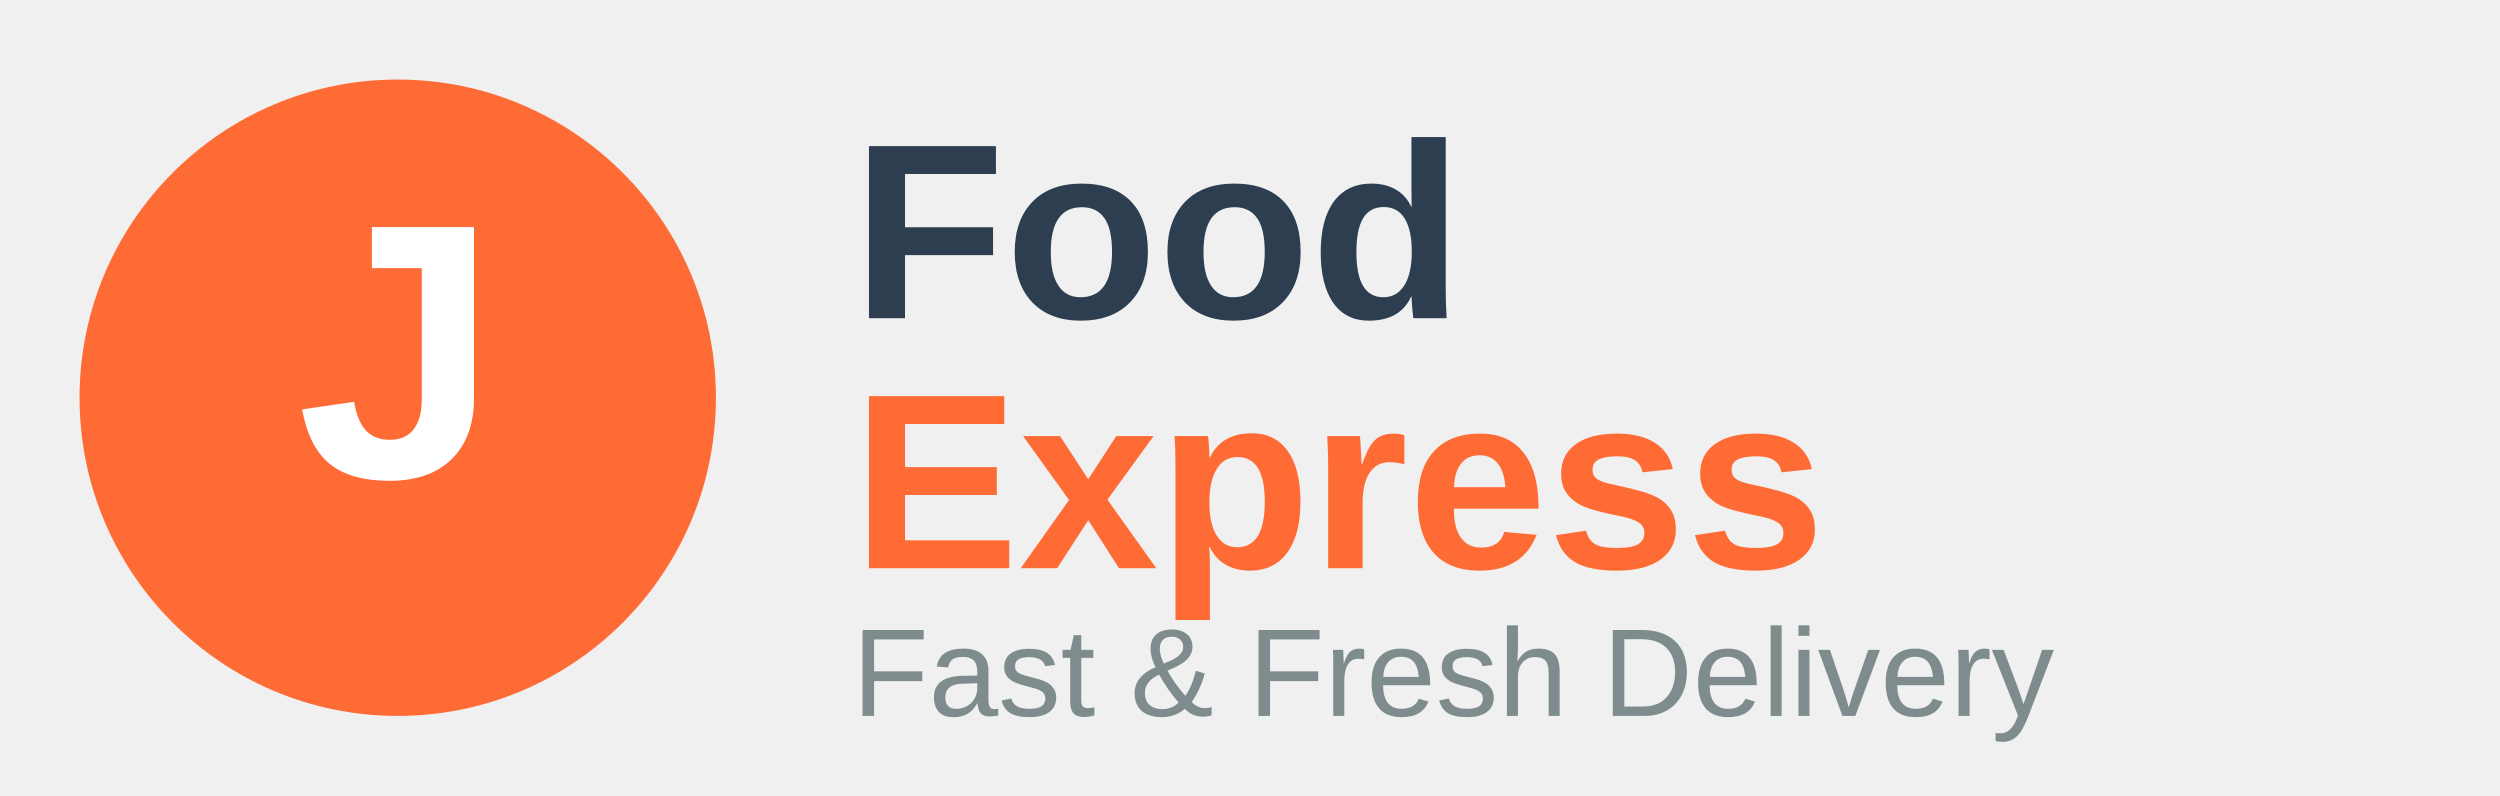
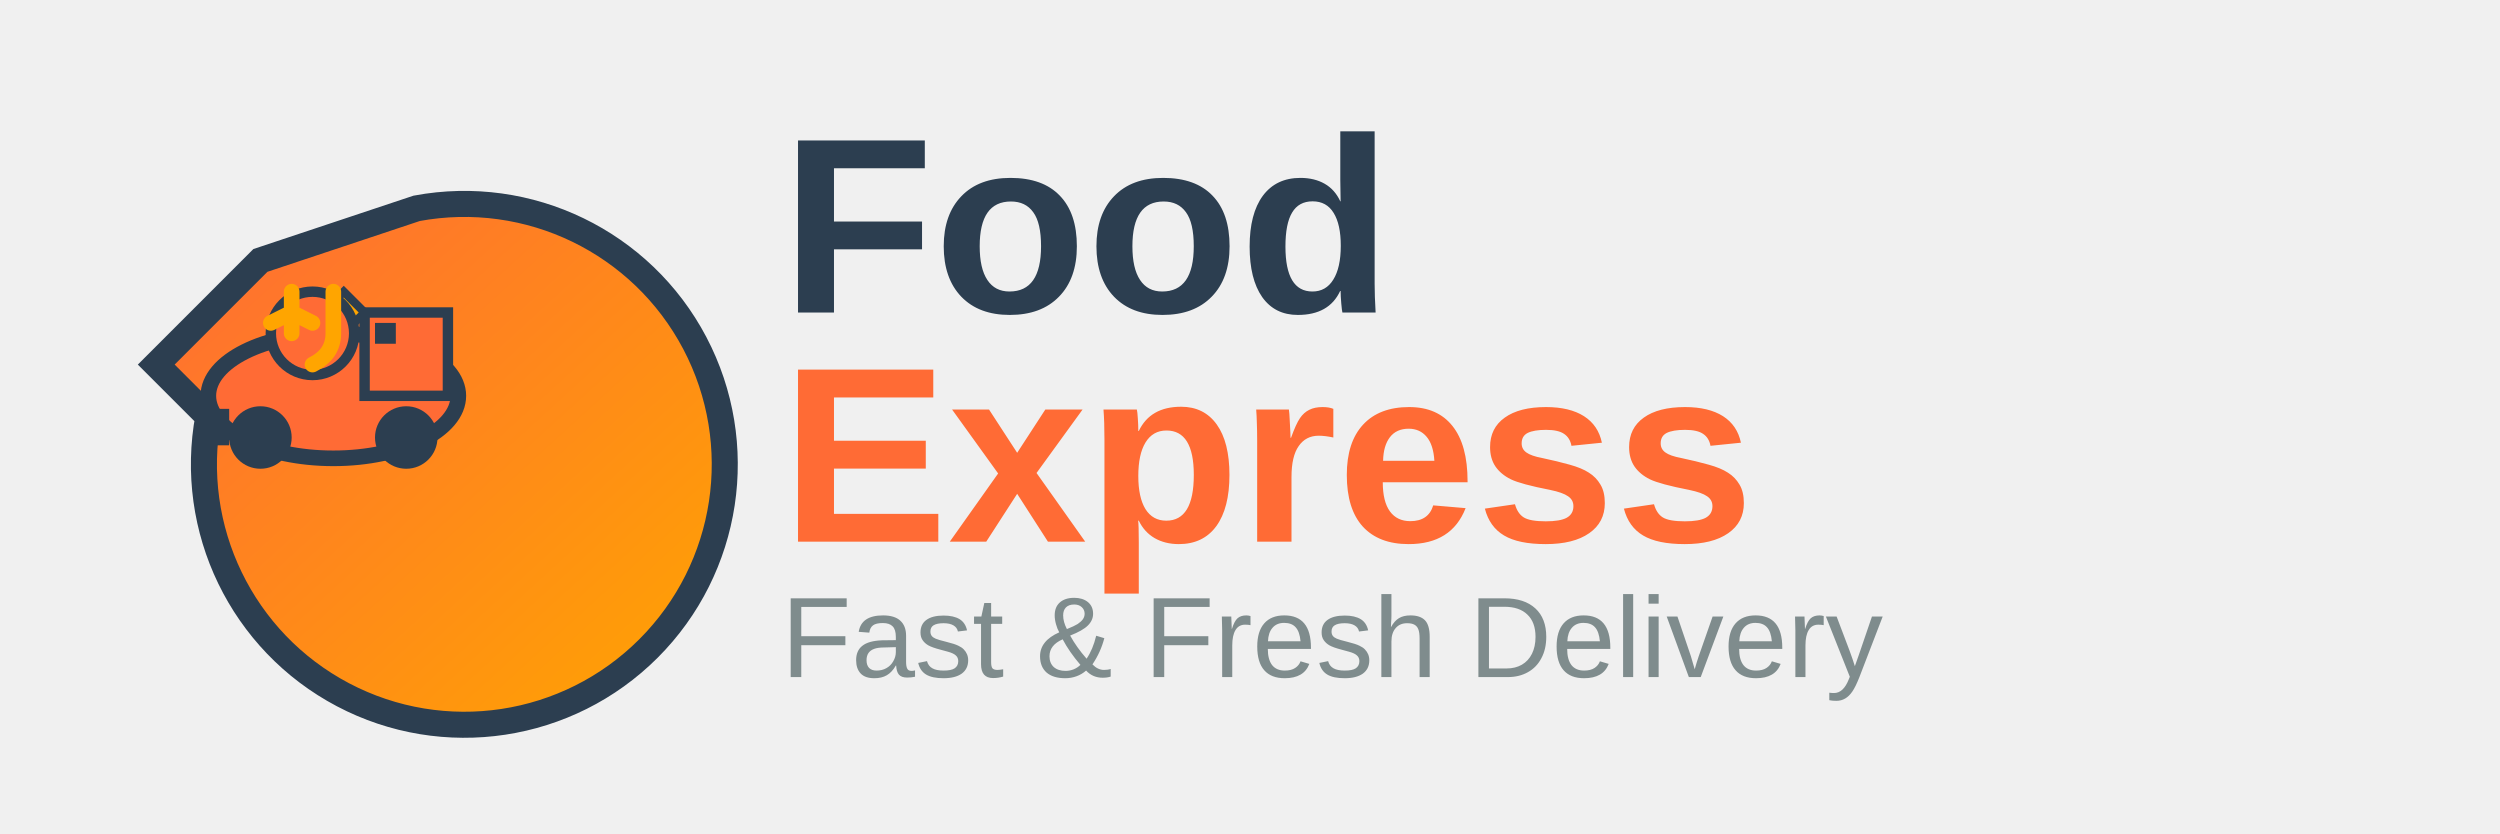
- <svg xmlns="http://www.w3.org/2000/svg" width="220" height="70" viewBox="0 0 220 70">
-   <circle cx="35" cy="35" r="28" fill="#FF6B35" />
-   <text x="35" y="42" font-family="Arial, sans-serif" font-size="32" font-weight="bold" fill="#FFFFFF" text-anchor="middle">J</text>
-   <text x="75" y="28" font-family="Arial, sans-serif" font-size="22" font-weight="bold" fill="#2C3E50">Food</text>
-   <text x="75" y="50" font-family="Arial, sans-serif" font-size="22" font-weight="bold" fill="#FF6B35">Express</text>
-   <text x="75" y="63" font-family="Arial, sans-serif" font-size="11" fill="#7F8C8D">Fast &amp; Fresh Delivery</text>
+ <svg xmlns="http://www.w3.org/2000/svg" width="240" height="80" viewBox="0 0 240 80">
+   <defs>
+     <linearGradient id="orangeGrad" x1="0%" y1="0%" x2="100%" y2="100%">
+       <stop offset="0%" style="stop-color:#FF6B35;stop-opacity:1" />
+       <stop offset="100%" style="stop-color:#FFA500;stop-opacity:1" />
+     </linearGradient>
+   </defs>
+   <path d="M 40 20 A 25 25 0 1 1 20 40 L 15 35 L 25 25 Z" fill="url(#orangeGrad)" stroke="#2C3E50" stroke-width="2.5" />
+   <ellipse cx="32" cy="38" rx="12" ry="6" fill="#FF6B35" stroke="#2C3E50" stroke-width="1.5" />
+   <circle cx="25" cy="42" r="3" fill="#2C3E50" />
+   <circle cx="39" cy="42" r="3" fill="#2C3E50" />
+   <line x1="20" y1="42" x2="22" y2="42" stroke="#2C3E50" stroke-width="1.5" />
+   <line x1="20" y1="40" x2="22" y2="40" stroke="#2C3E50" stroke-width="1.5" />
+   <rect x="35" y="30" width="8" height="8" fill="#FF6B35" stroke="#2C3E50" stroke-width="1" />
+   <rect x="36" y="31" width="2" height="2" fill="#2C3E50" />
+   <path d="M 33 32 L 31 30 L 33 28 L 35 30 Z" fill="#FFA500" stroke="#2C3E50" stroke-width="0.8" />
+   <circle cx="30" cy="32" r="4" fill="#FF6B35" stroke="#2C3E50" stroke-width="1" />
+   <path d="M 28 28 L 28 32 M 28 30 L 26 31 M 28 30 L 30 31" stroke="#FFA500" stroke-width="1.5" stroke-linecap="round" fill="none" />
+   <path d="M 32 28 L 32 32 M 32 32 Q 32 34 30 35" stroke="#FFA500" stroke-width="1.5" stroke-linecap="round" fill="none" />
+   <text x="75" y="30" font-family="Arial, sans-serif" font-size="24" font-weight="bold" fill="#2C3E50">Food</text>
+   <text x="75" y="52" font-family="Arial, sans-serif" font-size="24" font-weight="bold" fill="#FF6B35">Express</text>
+   <text x="75" y="65" font-family="Arial, sans-serif" font-size="11" fill="#7F8C8D">Fast &amp; Fresh Delivery</text>
</svg>
